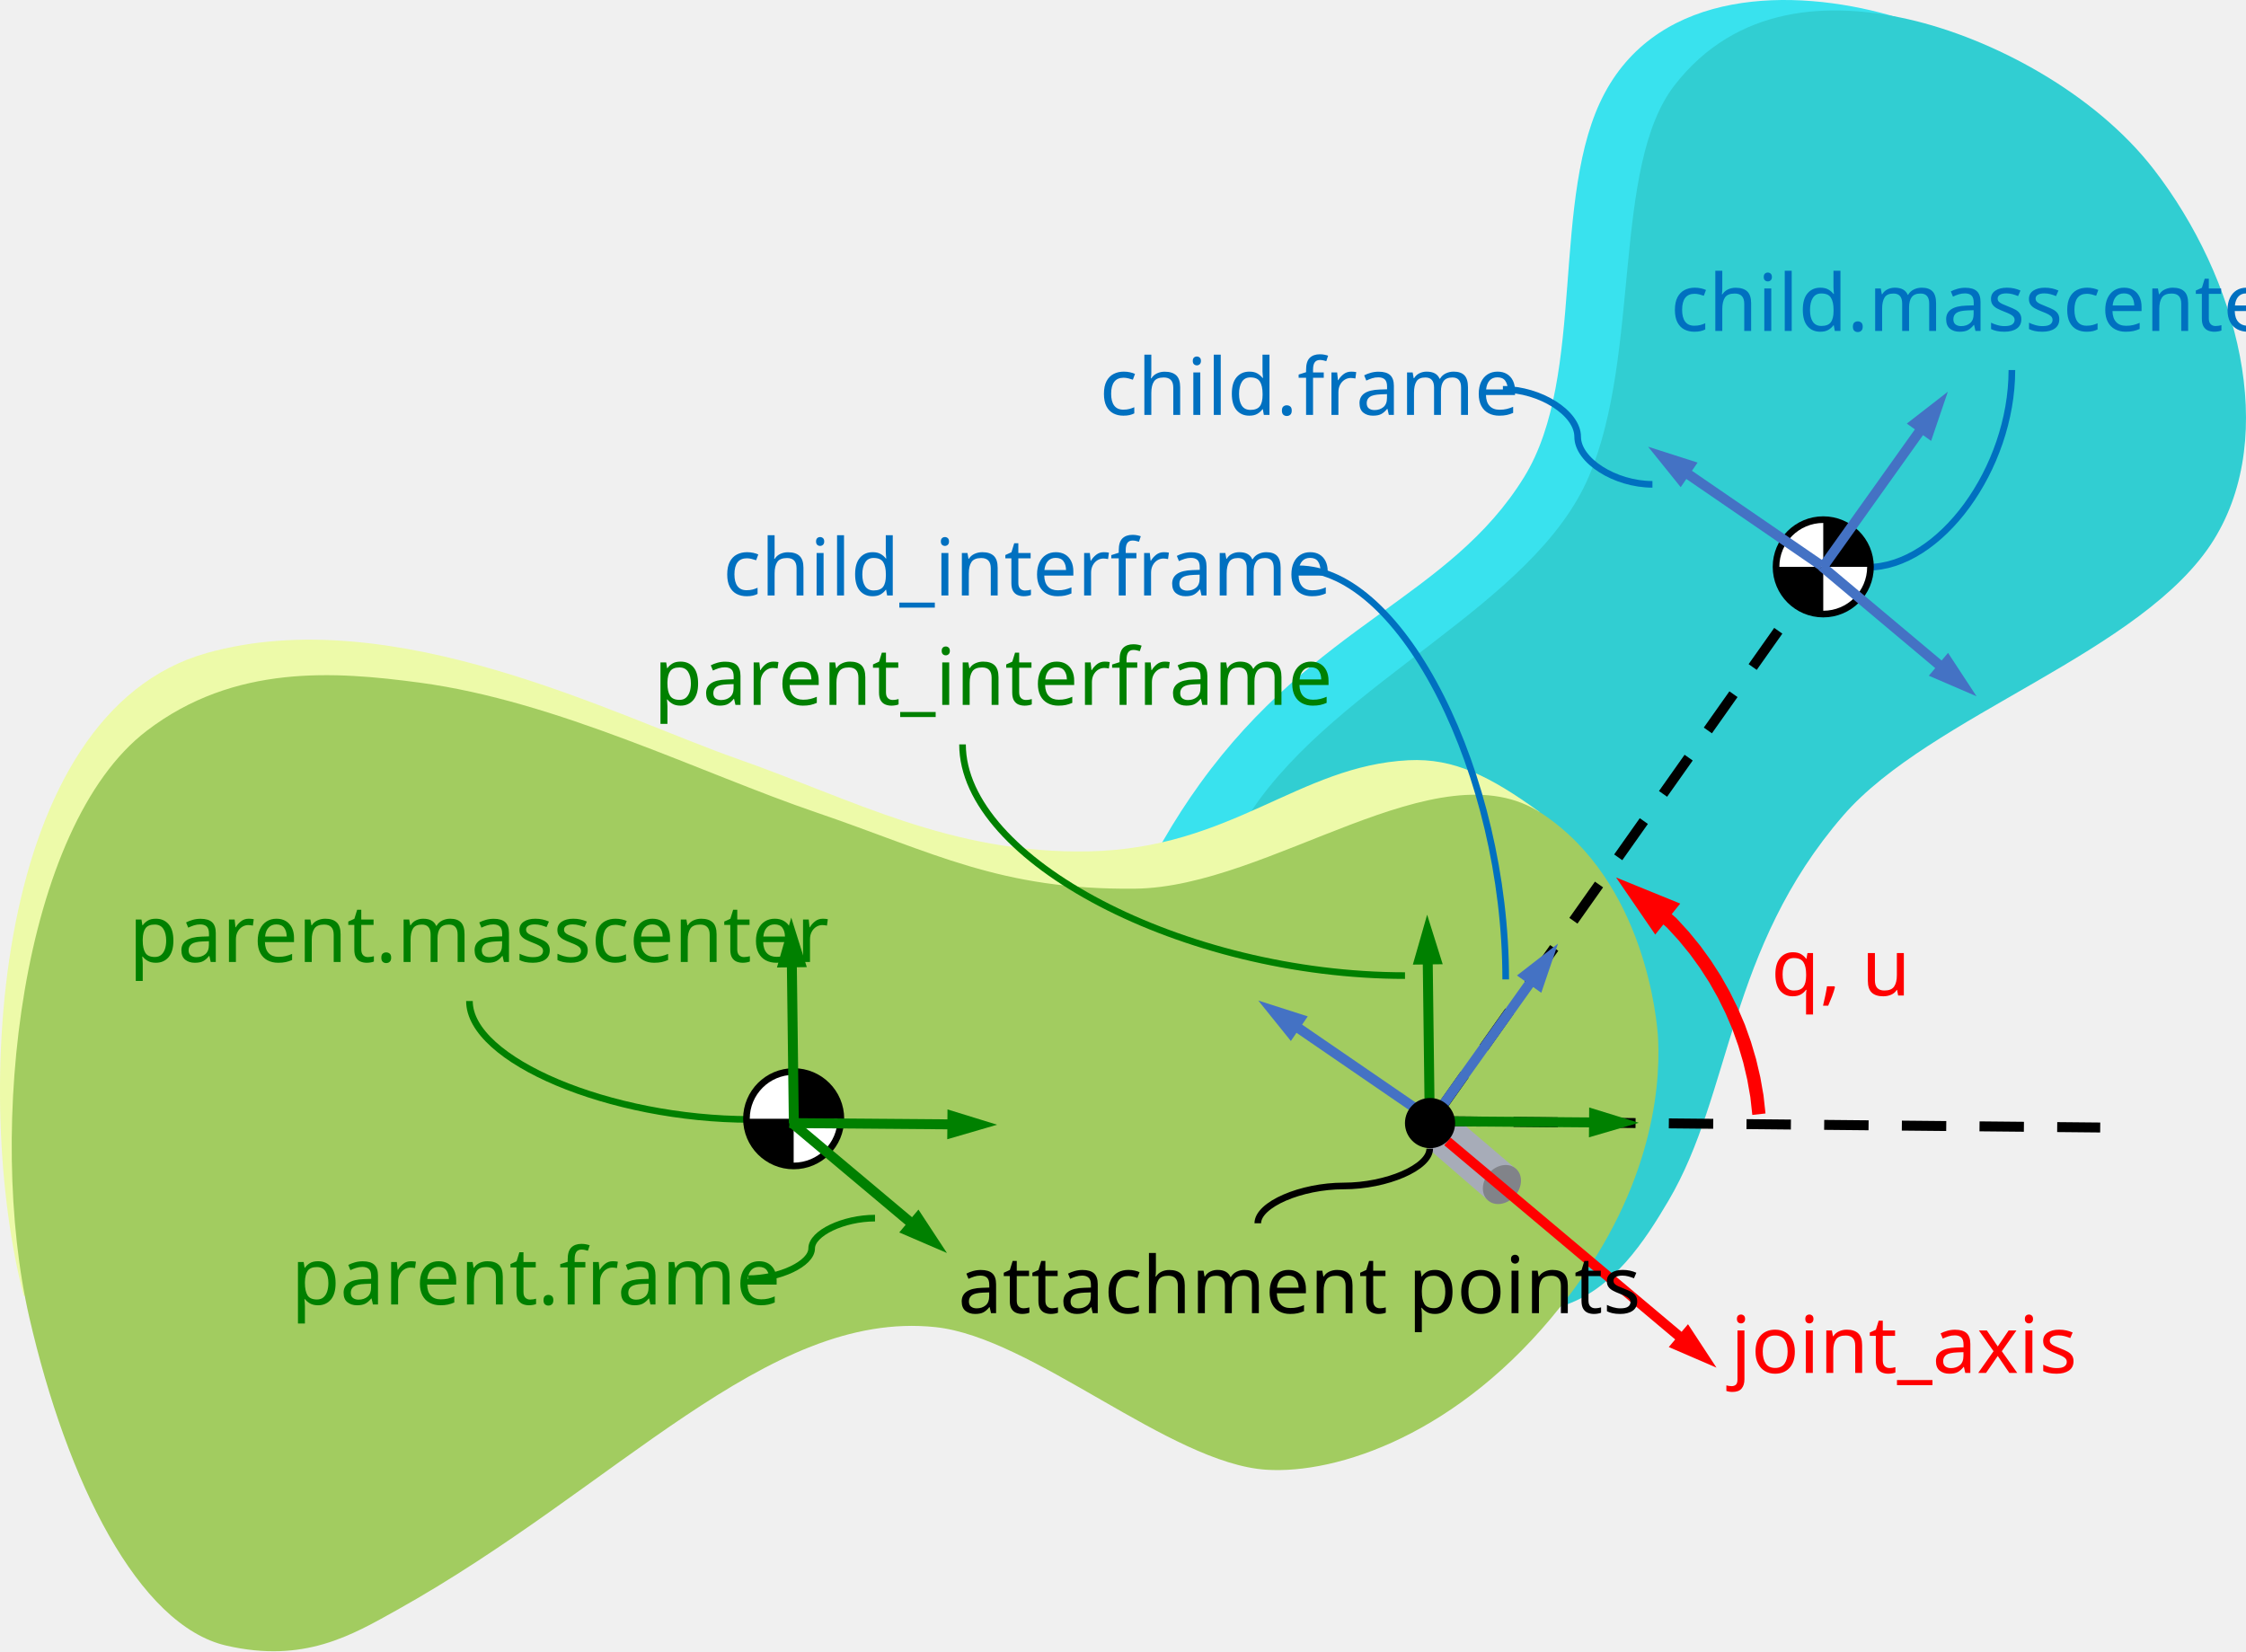
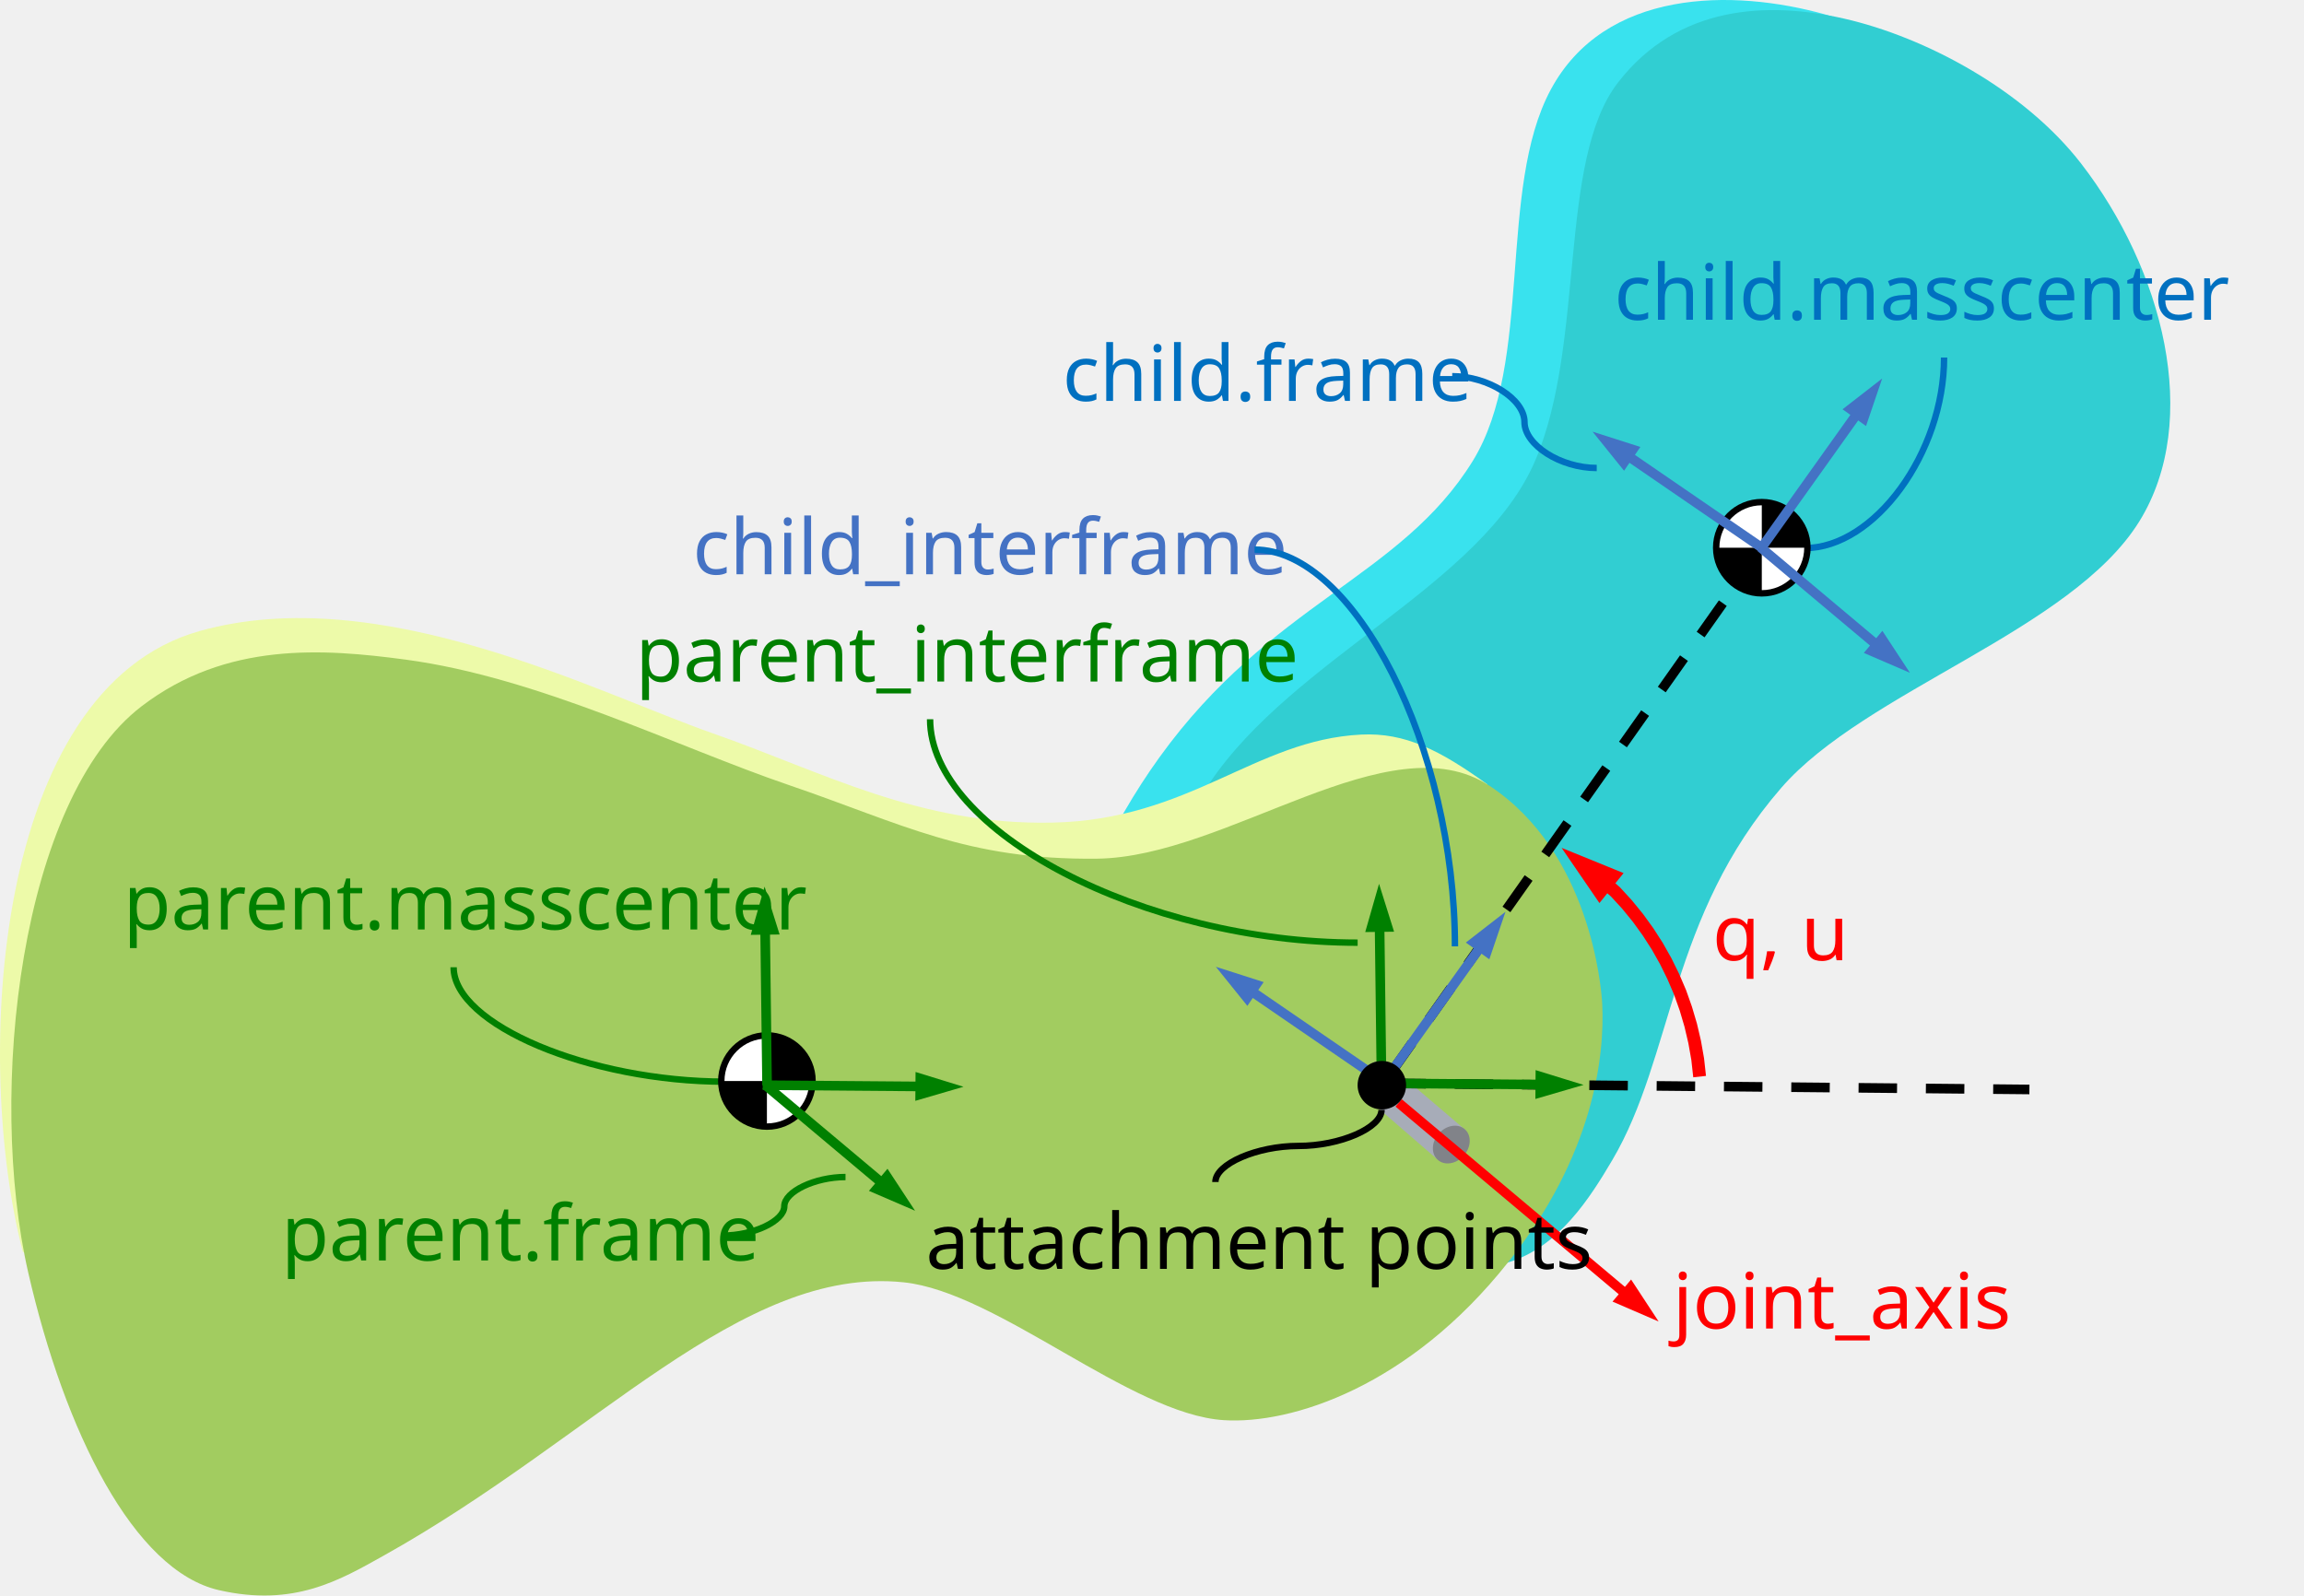
- <svg xmlns="http://www.w3.org/2000/svg" overflow="hidden" version="1.1" class="align-center" width="500" viewBox="0 0 453.51 333.449">
-   <g transform="matrix(.2172661 0 0 .2172661 -.0002263261 -38.38028)">
-     <path d="m1080.928 958.156c11.138-19.32 22.572-36.909 34.203-53.037 107.569-149.091 231.997-172.636 301.354-285.096 58.47-94.781 23.523-261.296 74.962-357.074 52.013-96.868 174.549-97.616 264.801-72.183 327.943 92.411-754.739 902.299-675.32 767.389z" fill="#39e2ee" stroke-width=".897" />
-     <path d="m1450.374 1390.989c48.973-14.611 79.15-62.634 100.224-98.315 59.08-100.01 55.035-234.149 162.496-358.098 81.06-93.498 279.535-151.28 344.552-256.555 60.255-97.588 22.446-242.536-56.12-344.11-54.479-70.427-149.197-121.417-227.863-139.348-73.437-16.739-159.752-13.114-217.46 61.413-58.273 75.265-31.082 249.087-79.437 363.188-50.973 120.29-232.266 189.561-313.667 311.107-100.708 150.374 113.864 512.437 287.274 460.718z" fill="#31ced2" stroke-width=".897" />
-     <path d="m22.021 1381.015c-47.744-183.301-29.191-541.48 170.127-597.405 173.912-48.803 381.678 59.333 493.354 98.422 106.268 37.197 198.081 88.583 326.688 85.901 132.831-2.772 194.601-79.542 296.888-84.681 42.355-2.126 75.894 15.051 121.46 47.888-12.77 492.255-1245.179 442.743-1408.517 449.874z" fill="#edfaa9" stroke-width=".897" />
-     <path d="m1054.912 1002.627c125.495-1.354 281.427-133.601 377.741-70.061 96.305 63.549 107.506 192.871 108.34 209.859 2.457 49.745-8.044 145.584-90.727 248.643-94.243 118.99-207.784 155.881-273.401 151.63-89.543-5.794-217.254-123.115-307.649-132.569-156.784-16.405-295.821 148.813-500.382 262.995-42.193 23.554-86.201 49.592-158.388 33.071-81.941-18.764-148.218-152.786-183.211-305.106-40.057-174.358-7.496-456.063 109.065-545.157 81.429-62.239 174.737-55.351 253.561-44.821 128.33 17.15 260.838 83.847 369.151 120.801 108.304 36.954 170.415 72.079 295.901 70.716z" fill="#a2cc60" stroke-width=".897" />
-     <path d="m1409.849 1263.963-75.921-64.697c-6.744-4.601-18.079 0.269-22.868 6.279-5.031 6.315-6.69 17.849-2.52 22.343l74.047 64.114z" fill="#a7acb8" stroke-width=".897" />
-     <path d="m1407.828 1288.245c-7.2 8.123-18.405 9.948-25.028 4.076-6.622-5.873-6.153-17.218 1.047-25.341 7.2-8.123 18.405-9.948 25.028-4.076 6.622 5.872 6.153 17.218-1.047 25.341z" fill="#818389" stroke-width=".897" />
-     <path d="m1694.322 703.958-368.88 522.165" fill="none" fill-rule="evenodd" stroke="CurrentColor" stroke-dasharray="41.25, 30.938" stroke-miterlimit="8" stroke-width="9.248" />
-     <path d="m1348.147 1233.999 218.204 183.49-5.946 7.076-218.213-183.481zm220.617 173.437 26.464 40.373-44.319-19.137z" fill="#ff0000" stroke-width=".897" />
-     <path d="m1334.408 1218.709 617.442 5.901" fill="none" fill-rule="evenodd" stroke="CurrentColor" stroke-dasharray="41.25, 30.938" stroke-miterlimit="8" stroke-width="9.248" />
-     <path d="m1549.187 1022.386 8.806 7.73 11.551 12.6 10.654 13.057 9.9 13.676 9.093 14.133 8.304 14.716 7.434 15.093 6.645 15.523 5.668 15.981 4.807 16.241 3.892 16.59 2.977 16.904 1.874 16.94-12.259 1.354-1.847-16.743 0.054 0.395-2.915-16.537 0.072 0.341-3.811-16.259 0.09 0.341-4.708-15.918 0.099 0.314-5.551-15.64 0.143 0.368-6.502-15.191 0.135 0.296-7.282-14.797 0.161 0.314-8.125-14.411 0.179 0.314-8.905-13.846 0.188 0.278-9.694-13.398 0.215 0.287-10.43-12.779 0.233 0.269-11.21-12.223 0.475 0.466-8.555-7.515zm-10.878 22.904-36.391-53.089 59.609 24.285z" fill="#ff0000" stroke-width=".897" />
-     <text x="1608.478" y="1452.713" fill="#ff0000" font-family="Calibri, Calibri_MSFontService, sans-serif" font-size="73.642px" font-weight="400" stroke-width=".897">joint_axis</text>
-     <text x="1645.932" y="1101.92" fill="#ff0000" font-family="Calibri, Calibri_MSFontService, sans-serif" font-size="73.642px" font-weight="400" stroke-width=".897">q, u</text>
-     <path d="m436.283 1107.06c0 55.025 130.62 110.05 261.238 110.05" fill="none" fill-rule="evenodd" stroke="#008000" stroke-miterlimit="8" stroke-width="6.165" />
-     <text x="1552.55" y="484.247" fill="#0070c0" font-family="Calibri, Calibri_MSFontService, sans-serif" font-size="73.642px" font-weight="400" stroke-width=".897">child.masscenter</text>
-     <path d="m1735.717 703.886c67.029 0 134.058-91.66 134.058-183.32" fill="none" fill-rule="evenodd" stroke="#0070c0" stroke-miterlimit="8" stroke-width="6.165" />
-     <text x="890.377" y="1397.168" font-family="Calibri, Calibri_MSFontService, sans-serif" font-size="73.642px" font-weight="400" stroke-width=".897">attachment points</text>
-     <path d="m1328.741 1244.267c0 17.344-39.943 34.678-79.894 34.678-39.943 0-79.894 17.344-79.894 34.678" fill="none" fill-rule="evenodd" stroke="#000000" stroke-miterlimit="8" stroke-width="6.165" />
-     <path d="m696.798 1216.467c0-22.536 18.267-40.803 40.803-40.803s40.803 18.267 40.803 40.803c0 22.536-18.267 40.803-40.803 40.803s-40.803-18.267-40.803-40.803z" fill-rule="evenodd" stroke="#000000" stroke-miterlimit="8" stroke-width="12.331" />
-     <path d="m696.798 1216.467c0-22.536 18.267-40.803 40.803-40.803v40.803z" fill="#ffffff" fill-rule="evenodd" stroke-width=".897" />
-     <path d="m778.405 1216.467c0 22.536-18.267 40.803-40.803 40.803v-40.803z" fill="#ffffff" fill-rule="evenodd" stroke-width=".897" />
-     <path d="m1653.662 703.509c0-22.536 18.267-40.803 40.803-40.803 22.536 0 40.803 18.267 40.803 40.803 0 22.536-18.267 40.803-40.803 40.803-22.536 0-40.803-18.267-40.803-40.803z" fill-rule="evenodd" stroke="#000000" stroke-miterlimit="8" stroke-width="12.331" />
-     <path d="m1653.662 703.509c0-22.536 18.267-40.803 40.803-40.803v40.803z" fill="#ffffff" fill-rule="evenodd" stroke-width=".897" />
-     <path d="m1735.269 703.509c0 22.536-18.267 40.803-40.803 40.803v-40.803z" fill="#ffffff" fill-rule="evenodd" stroke-width=".897" />
-     <path d="m1329.96 1214.082 151.511 1.202-0.072 9.246-151.511-1.193zm146.964-8.08 46.13 14.232-46.355 13.514z" fill="#008000" stroke-width=".897" />
-     <path d="m1335.484 1219.483 92.079-129.205-7.532-5.367-92.078 129.205zm96.926-120.072 15.539-45.707-38.133 29.605z" fill="#4472c4" stroke-width=".897" />
-     <path d="m1324.113 1217.956-1.874-149.484 9.246-0.117 1.883 149.484zm-11.066-144.749 13.29-46.408 14.456 46.059z" fill="#008000" stroke-width=".897" />
-     <path d="m1328.436 1221.337-127.334-87.364 5.228-7.632 127.334 87.373zm-128.751-77.123-30.284-37.602 45.978 14.725z" fill="#4472c4" stroke-width=".897" />
-     <path d="m1305.711 1220.503c0-12.878 10.438-23.316 23.316-23.316 12.878 0 23.316 10.438 23.316 23.316 0 12.878-10.438 23.316-23.316 23.316-12.878 0-23.316-10.438-23.316-23.316z" fill-rule="evenodd" stroke-width=".897" />
-     <path d="m894.538 868.517c0 107.448 205.608 214.894 411.217 214.894" fill="none" fill-rule="evenodd" stroke="#008000" stroke-miterlimit="8" stroke-width="6.165" />
-     <path d="m1399.344 1086.963c0-190.83-96.362-381.66-192.723-381.66" fill="none" fill-rule="evenodd" stroke="#0070c0" stroke-miterlimit="8" stroke-width="6.165" />
-     <path d="m733.602 1215.875 151.511 1.202-0.072 9.246-151.511-1.193zm146.964-8.08 46.13 14.232-46.355 13.514z" fill="#008000" stroke-width=".897" />
-     <path d="m733.135 1220.646-1.874-149.484 9.246-0.117 1.883 149.484zm-11.066-144.749 13.29-46.408 14.456 46.059z" fill="#008000" stroke-width=".897" />
-     <path d="m739.233 1216.96 111.927 93.991-5.946 7.085-111.936-93.992zm114.339 83.939 26.491 40.355-44.337-19.11z" fill="#008000" stroke-width=".897" />
-     <path d="m1697.782 706.525 92.079-129.205-7.532-5.367-92.078 129.205zm96.926-120.072 15.539-45.707-38.133 29.605z" fill="#4472c4" stroke-width=".897" />
-     <path d="m1690.735 706.585-127.334-87.364 5.228-7.632 127.334 87.373zm-128.751-77.123-30.284-37.602 45.978 14.725z" fill="#4472c4" stroke-width=".897" />
-     <path d="m1696.097 699.519 111.927 93.991-5.946 7.085-111.936-93.991zm114.339 83.939 26.491 40.355-44.337-19.11z" fill="#4472c4" stroke-width=".897" />
-     <text x="270.648" y="1389.097" fill="#008000" font-family="Calibri, Calibri_MSFontService, sans-serif" font-size="73.642px" font-weight="400" stroke-width=".897">parent.frame</text>
-     <text x="607.555" y="831.781" fill="#008000" font-family="Calibri, Calibri_MSFontService, sans-serif" font-size="73.642px" font-weight="400" stroke-width=".897">parent_interframe</text>
-     <text x="119.915" y="1070.759" fill="#008000" font-family="Calibri, Calibri_MSFontService, sans-serif" font-size="73.642px" font-weight="400" stroke-width=".897">parent.masscenter</text>
-     <path d="m695.453 1365.126c29.439 0 58.877-14.072 58.877-28.145 0-14.072 29.439-28.145 58.877-28.145" fill="none" fill-rule="evenodd" stroke="#008000" stroke-miterlimit="8" stroke-width="6.165" />
-     <text x="1021.916" y="562.267" fill="#0070c0" font-family="Calibri, Calibri_MSFontService, sans-serif" font-size="73.642px" font-weight="400" stroke-width=".897">child.frame</text>
-     <text x="671.803" y="730.081" fill="#0070c0" font-family="Calibri, Calibri_MSFontService, sans-serif" font-size="73.642px" font-weight="400" stroke-width=".897">child_interframe</text>
-     <path d="m1535.708 626.817c-34.741 0-69.483-22.079-69.483-44.158 0-22.079-34.75-44.157-69.492-44.157" fill="none" fill-rule="evenodd" stroke="#0070c0" stroke-miterlimit="8" stroke-width="6.165" />
+ <svg xmlns="http://www.w3.org/2000/svg" width="2471" height="1711" xml:space="preserve" overflow="hidden">
+   <defs>
+     <clipPath id="clip0">
+       <rect x="1423" y="546" width="2471" height="1711" />
+     </clipPath>
+     <clipPath id="clip1">
+       <rect x="1423" y="545" width="2328" height="1713" />
+     </clipPath>
+     <clipPath id="clip2">
+       <rect x="1423" y="545" width="2328" height="1713" />
+     </clipPath>
+     <clipPath id="clip3">
+       <rect x="1423" y="545" width="2328" height="1713" />
+     </clipPath>
+   </defs>
+   <g clip-path="url(#clip0)" transform="translate(-1423 -546)">
+     <g clip-path="url(#clip1)">
+       <g clip-path="url(#clip2)">
+         <g clip-path="url(#clip3)">
+           <path d="M1734 1511.82C1746.42 1490.28 1759.17 1470.67 1772.14 1452.69 1892.09 1286.47 2030.84 1260.22 2108.18 1134.84 2173.38 1029.17 2134.41 843.524 2191.77 736.742 2249.77 628.745 2386.41 627.911 2487.05 656.266 2852.74 759.294 1645.44 1662.23 1734 1511.82Z" fill="#39E2EE" transform="matrix(1 0 0 1.00019 894.344 -94.6499)" />
+           <path d="M2145.97 1994.38C2200.58 1978.09 2234.23 1924.55 2257.73 1884.77 2323.61 1773.27 2319.1 1623.72 2438.93 1485.53 2529.32 1381.29 2750.64 1316.87 2823.14 1199.5 2890.33 1090.7 2848.17 929.099 2760.56 815.855 2699.81 737.337 2594.19 680.488 2506.47 660.497 2424.58 641.835 2328.33 645.876 2263.98 728.966 2199 812.878 2229.32 1006.67 2175.4 1133.88 2118.56 1267.99 1916.4 1345.22 1825.63 1480.73 1713.33 1648.38 1952.6 2052.04 2145.97 1994.38Z" fill="#31CED2" transform="matrix(1 0 0 1.00019 894.344 -94.6499)" />
+           <path d="M553.211 1983.26C499.972 1778.9 520.66 1379.57 742.92 1317.22 936.849 1262.81 1168.53 1383.37 1293.06 1426.95 1411.56 1468.42 1513.94 1525.71 1657.35 1522.72 1805.47 1519.63 1874.35 1434.04 1988.41 1428.31 2035.64 1425.94 2073.04 1445.09 2123.85 1481.7 2109.61 2030.51 735.349 1975.31 553.211 1983.26Z" fill="#EDFAA9" transform="matrix(1 0 0 1.00019 894.344 -94.6499)" />
+           <path d="M1704.99 1561.4C1844.93 1559.89 2018.81 1412.45 2126.21 1483.29 2233.6 1554.14 2246.09 1698.32 2247.02 1717.26 2249.76 1772.72 2238.05 1879.57 2145.85 1994.47 2040.76 2127.13 1914.15 2168.26 1840.98 2163.52 1741.13 2157.06 1598.72 2026.26 1497.92 2015.72 1323.09 1997.43 1168.05 2181.63 939.943 2308.93 892.893 2335.19 843.82 2364.22 763.324 2345.8 671.951 2324.88 598.046 2175.46 559.025 2005.64 514.357 1811.25 550.666 1497.18 680.643 1397.85 771.445 1328.46 875.492 1336.14 963.389 1347.88 1106.49 1367 1254.25 1441.36 1375.03 1482.56 1495.8 1523.76 1565.06 1562.92 1704.99 1561.4Z" fill="#A2CC60" transform="matrix(1 0 0 1.00019 894.344 -94.6499)" />
+           <path d="M2100.78 1852.76 2016.12 1780.63C2008.6 1775.5 1995.96 1780.93 1990.62 1787.63 1985.01 1794.67 1983.16 1807.53 1987.81 1812.54L2070.38 1884.02Z" fill="#A7ACB8" transform="matrix(1 0 0 1.00019 894.344 -94.6499)" />
+           <path d="M2817.57 14.458C2817.57 26.562 2809.57 36.374 2799.7 36.374 2789.83 36.374 2781.83 26.562 2781.83 14.458 2781.83 2.353 2789.83-7.459 2799.7-7.459 2809.57-7.459 2817.57 2.353 2817.57 14.458Z" fill="#818389" transform="matrix(0.748204 0.663469 -0.663342 0.748347 894.344 -94.6499)" />
+         </g>
+       </g>
+     </g>
+     <path d="M0 0 411.339 582.267" stroke="#000000" stroke-width="10.312" stroke-miterlimit="8" stroke-dasharray="41.25 30.938" fill="none" fill-rule="evenodd" transform="matrix(-1 0 0 1 3312.34 1134)" />
+     <path d="M2926.32 1725.05 3169.64 1929.66 3163.01 1937.55 2919.68 1732.95ZM3172.33 1918.45 3201.84 1963.47 3152.42 1942.13Z" fill="#FF0000" />
+     <path d="M2911 1708 3599.51 1714.58" stroke="#000000" stroke-width="10.312" stroke-miterlimit="8" stroke-dasharray="41.25 30.938" fill="none" fill-rule="evenodd" />
+     <path d="M3150.5 1489.08 3160.32 1497.7 3173.2 1511.75 3185.08 1526.31 3196.12 1541.56 3206.26 1557.32 3215.52 1573.73 3223.81 1590.56 3231.22 1607.87 3237.54 1625.69 3242.9 1643.8 3247.24 1662.3 3250.56 1681.15 3252.65 1700.04 3238.98 1701.55 3236.92 1682.88 3236.98 1683.32 3233.73 1664.88 3233.81 1665.26 3229.56 1647.13 3229.66 1647.51 3224.41 1629.76 3224.52 1630.11 3218.33 1612.67 3218.49 1613.08 3211.24 1596.14 3211.39 1596.47 3203.27 1579.97 3203.45 1580.32 3194.39 1564.25 3194.59 1564.6 3184.66 1549.16 3184.87 1549.47 3174.06 1534.53 3174.3 1534.85 3162.67 1520.6 3162.93 1520.9 3150.43 1507.27 3150.96 1507.79 3141.42 1499.41ZM3138.37 1514.62 3097.79 1455.42 3164.26 1482.5Z" fill="#FF0000" />
+     <text fill="#FF0000" font-family="Calibri,Calibri_MSFontService,sans-serif" font-weight="400" font-size="83" transform="matrix(1 0 0 1 3259.58 1576)">q, u<tspan font-size="83" x="-42.585" y="395">joint_axis</tspan>
+       <tspan fill="#008000" font-size="83" x="-1704.28" y="-33">parent.masscenter</tspan>
+     </text>
+     <path d="M0 0C61.358 0 122.717 145.654 122.717 291.307" stroke="#008000" stroke-width="6.875" stroke-miterlimit="8" fill="none" fill-rule="evenodd" transform="matrix(1.83697e-16 1 1 -1.83697e-16 1909.5 1583.5)" />
+     <text fill="#0070C0" font-family="Calibri,Calibri_MSFontService,sans-serif" font-weight="400" font-size="83" transform="matrix(1 0 0 1 3154.25 889)">child.masscenter</text>
+     <path d="M0 0C74.744 0 149.488 102.21 149.488 204.42" stroke="#0070C0" stroke-width="6.875" stroke-miterlimit="8" fill="none" fill-rule="evenodd" transform="matrix(1 0 0 -1 3358.5 1133.92)" />
+     <text font-family="Calibri,Calibri_MSFontService,sans-serif" font-weight="400" font-size="83" transform="matrix(1 0 0 1 2415.86 1907)">attachment points</text>
+     <path d="M2904.68 1736.5C2904.68 1755.84 2860.14 1775.17 2815.59 1775.17 2771.05 1775.17 2726.5 1794.51 2726.5 1813.84" stroke="#000000" stroke-width="6.875" stroke-miterlimit="8" fill="none" fill-rule="evenodd" />
+     <path d="M2200 1705.5C2200 1680.37 2220.37 1660 2245.5 1660 2270.63 1660 2291 1680.37 2291 1705.5 2291 1730.63 2270.63 1751 2245.5 1751 2220.37 1751 2200 1730.63 2200 1705.5Z" stroke="#000000" stroke-width="13.75" stroke-miterlimit="8" fill-rule="evenodd" />
+     <path d="M2200 1705.5C2200 1680.37 2220.37 1660 2245.5 1660L2245.5 1705.5Z" fill="#FFFFFF" fill-rule="evenodd" />
+     <path d="M2291 1705.5C2291 1730.63 2270.63 1751 2245.5 1751L2245.5 1705.5Z" fill="#FFFFFF" fill-rule="evenodd" />
+     <path d="M3267 1133.5C3267 1108.37 3287.37 1088 3312.5 1088 3337.63 1088 3358 1108.37 3358 1133.5 3358 1158.63 3337.63 1179 3312.5 1179 3287.37 1179 3267 1158.63 3267 1133.5Z" stroke="#000000" stroke-width="13.75" stroke-miterlimit="8" fill-rule="evenodd" />
+     <path d="M3267 1133.5C3267 1108.37 3287.37 1088 3312.5 1088L3312.5 1133.5Z" fill="#FFFFFF" fill-rule="evenodd" />
+     <path d="M3358 1133.5C3358 1158.63 3337.63 1179 3312.5 1179L3312.5 1133.5Z" fill="#FFFFFF" fill-rule="evenodd" />
+     <path d="M2906.04 1702.84 3074.99 1704.18 3074.91 1714.49 2905.96 1713.16ZM3069.92 1693.83 3121.36 1709.7 3069.67 1724.77Z" fill="#008000" />
+     <path d="M4.199-2.992 106.876 141.084 98.478 147.069-4.199 2.992ZM112.281 130.9 129.609 181.868 87.087 148.855Z" fill="#4472C4" transform="matrix(1 0 0 -1 2908 1705.87)" />
+     <path d="M2899.52 1707.16 2897.43 1540.47 2907.74 1540.34 2909.84 1707.03ZM2887.18 1545.75 2902 1494 2918.12 1545.36Z" fill="#008000" />
+     <path d="M2904.34 1710.93 2762.35 1613.51 2768.18 1605 2910.17 1702.43ZM2760.77 1624.93 2727 1583 2778.27 1599.42Z" fill="#4472C4" />
+     <path d="M2879 1710C2879 1695.64 2890.64 1684 2905 1684 2919.36 1684 2931 1695.64 2931 1710 2931 1724.36 2919.36 1736 2905 1736 2890.64 1736 2879 1724.36 2879 1710Z" fill-rule="evenodd" />
+     <text fill="#008000" font-family="Calibri,Calibri_MSFontService,sans-serif" font-weight="400" font-size="83" transform="matrix(1 0 0 1 2104.66 1277)">parent_interframe<tspan fill="#4472C4" font-size="83" x="61.3" y="-115">child_interframe</tspan>
+     </text>
+     <path d="M0 0C119.815 0 239.629 229.274 239.629 458.548" stroke="#008000" stroke-width="6.875" stroke-miterlimit="8" fill="none" fill-rule="evenodd" transform="matrix(1.83697e-16 1 1 -1.83697e-16 2420.5 1317.5)" />
+     <path d="M0 0C212.795 0 425.59 107.453 425.59 214.906" stroke="#0070C0" stroke-width="6.875" stroke-miterlimit="8" fill="none" fill-rule="evenodd" transform="matrix(-1.83697e-16 -1 -1 1.83697e-16 2983.41 1561.09)" />
+     <path d="M2241.04 1704.84 2409.99 1706.18 2409.91 1716.49 2240.96 1715.16ZM2404.92 1695.83 2456.36 1711.7 2404.67 1726.77Z" fill="#008000" />
+     <path d="M2240.52 1710.16 2238.43 1543.47 2248.74 1543.34 2250.84 1710.03ZM2228.18 1548.75 2243 1497 2259.12 1548.36Z" fill="#008000" />
+     <path d="M2247.32 1706.05 2372.13 1810.86 2365.5 1818.76 2240.68 1713.95ZM2374.82 1799.65 2404.36 1844.65 2354.92 1823.34Z" fill="#008000" />
+     <path d="M4.199-2.992 106.876 141.084 98.478 147.069-4.199 2.992ZM112.281 130.9 129.609 181.868 87.087 148.855Z" fill="#4472C4" transform="matrix(1 0 0 -1 3312 1133.87)" />
+     <path d="M3308.34 1136.93 3166.35 1039.51 3172.18 1031 3314.17 1128.43ZM3164.77 1050.93 3131 1009 3182.27 1025.42Z" fill="#4472C4" />
+     <path d="M3314.32 1129.05 3439.13 1233.86 3432.5 1241.76 3307.68 1136.95ZM3441.82 1222.65 3471.36 1267.65 3421.92 1246.34Z" fill="#4472C4" />
+     <text fill="#008000" font-family="Calibri,Calibri_MSFontService,sans-serif" font-weight="400" font-size="83" transform="matrix(1 0 0 1 1724.8 1898)">parent.frame</text>
+     <path d="M0 0C32.827 0 65.654 15.692 65.654 31.384 65.654 47.076 98.481 62.768 131.308 62.768" stroke="#008000" stroke-width="6.875" stroke-miterlimit="8" fill="none" fill-rule="evenodd" transform="matrix(1 0 0 -1 2198.5 1871.27)" />
+     <text fill="#0070C0" font-family="Calibri,Calibri_MSFontService,sans-serif" font-weight="400" font-size="83" transform="matrix(1 0 0 1 2562.54 976)">child.frame</text>
+     <path d="M3135.47 1047.98C3096.73 1047.98 3057.99 1023.36 3057.99 998.739 3057.99 974.119 3019.24 949.5 2980.5 949.5" stroke="#0070C0" stroke-width="6.875" stroke-miterlimit="8" fill="none" fill-rule="evenodd" />
  </g>
</svg>
